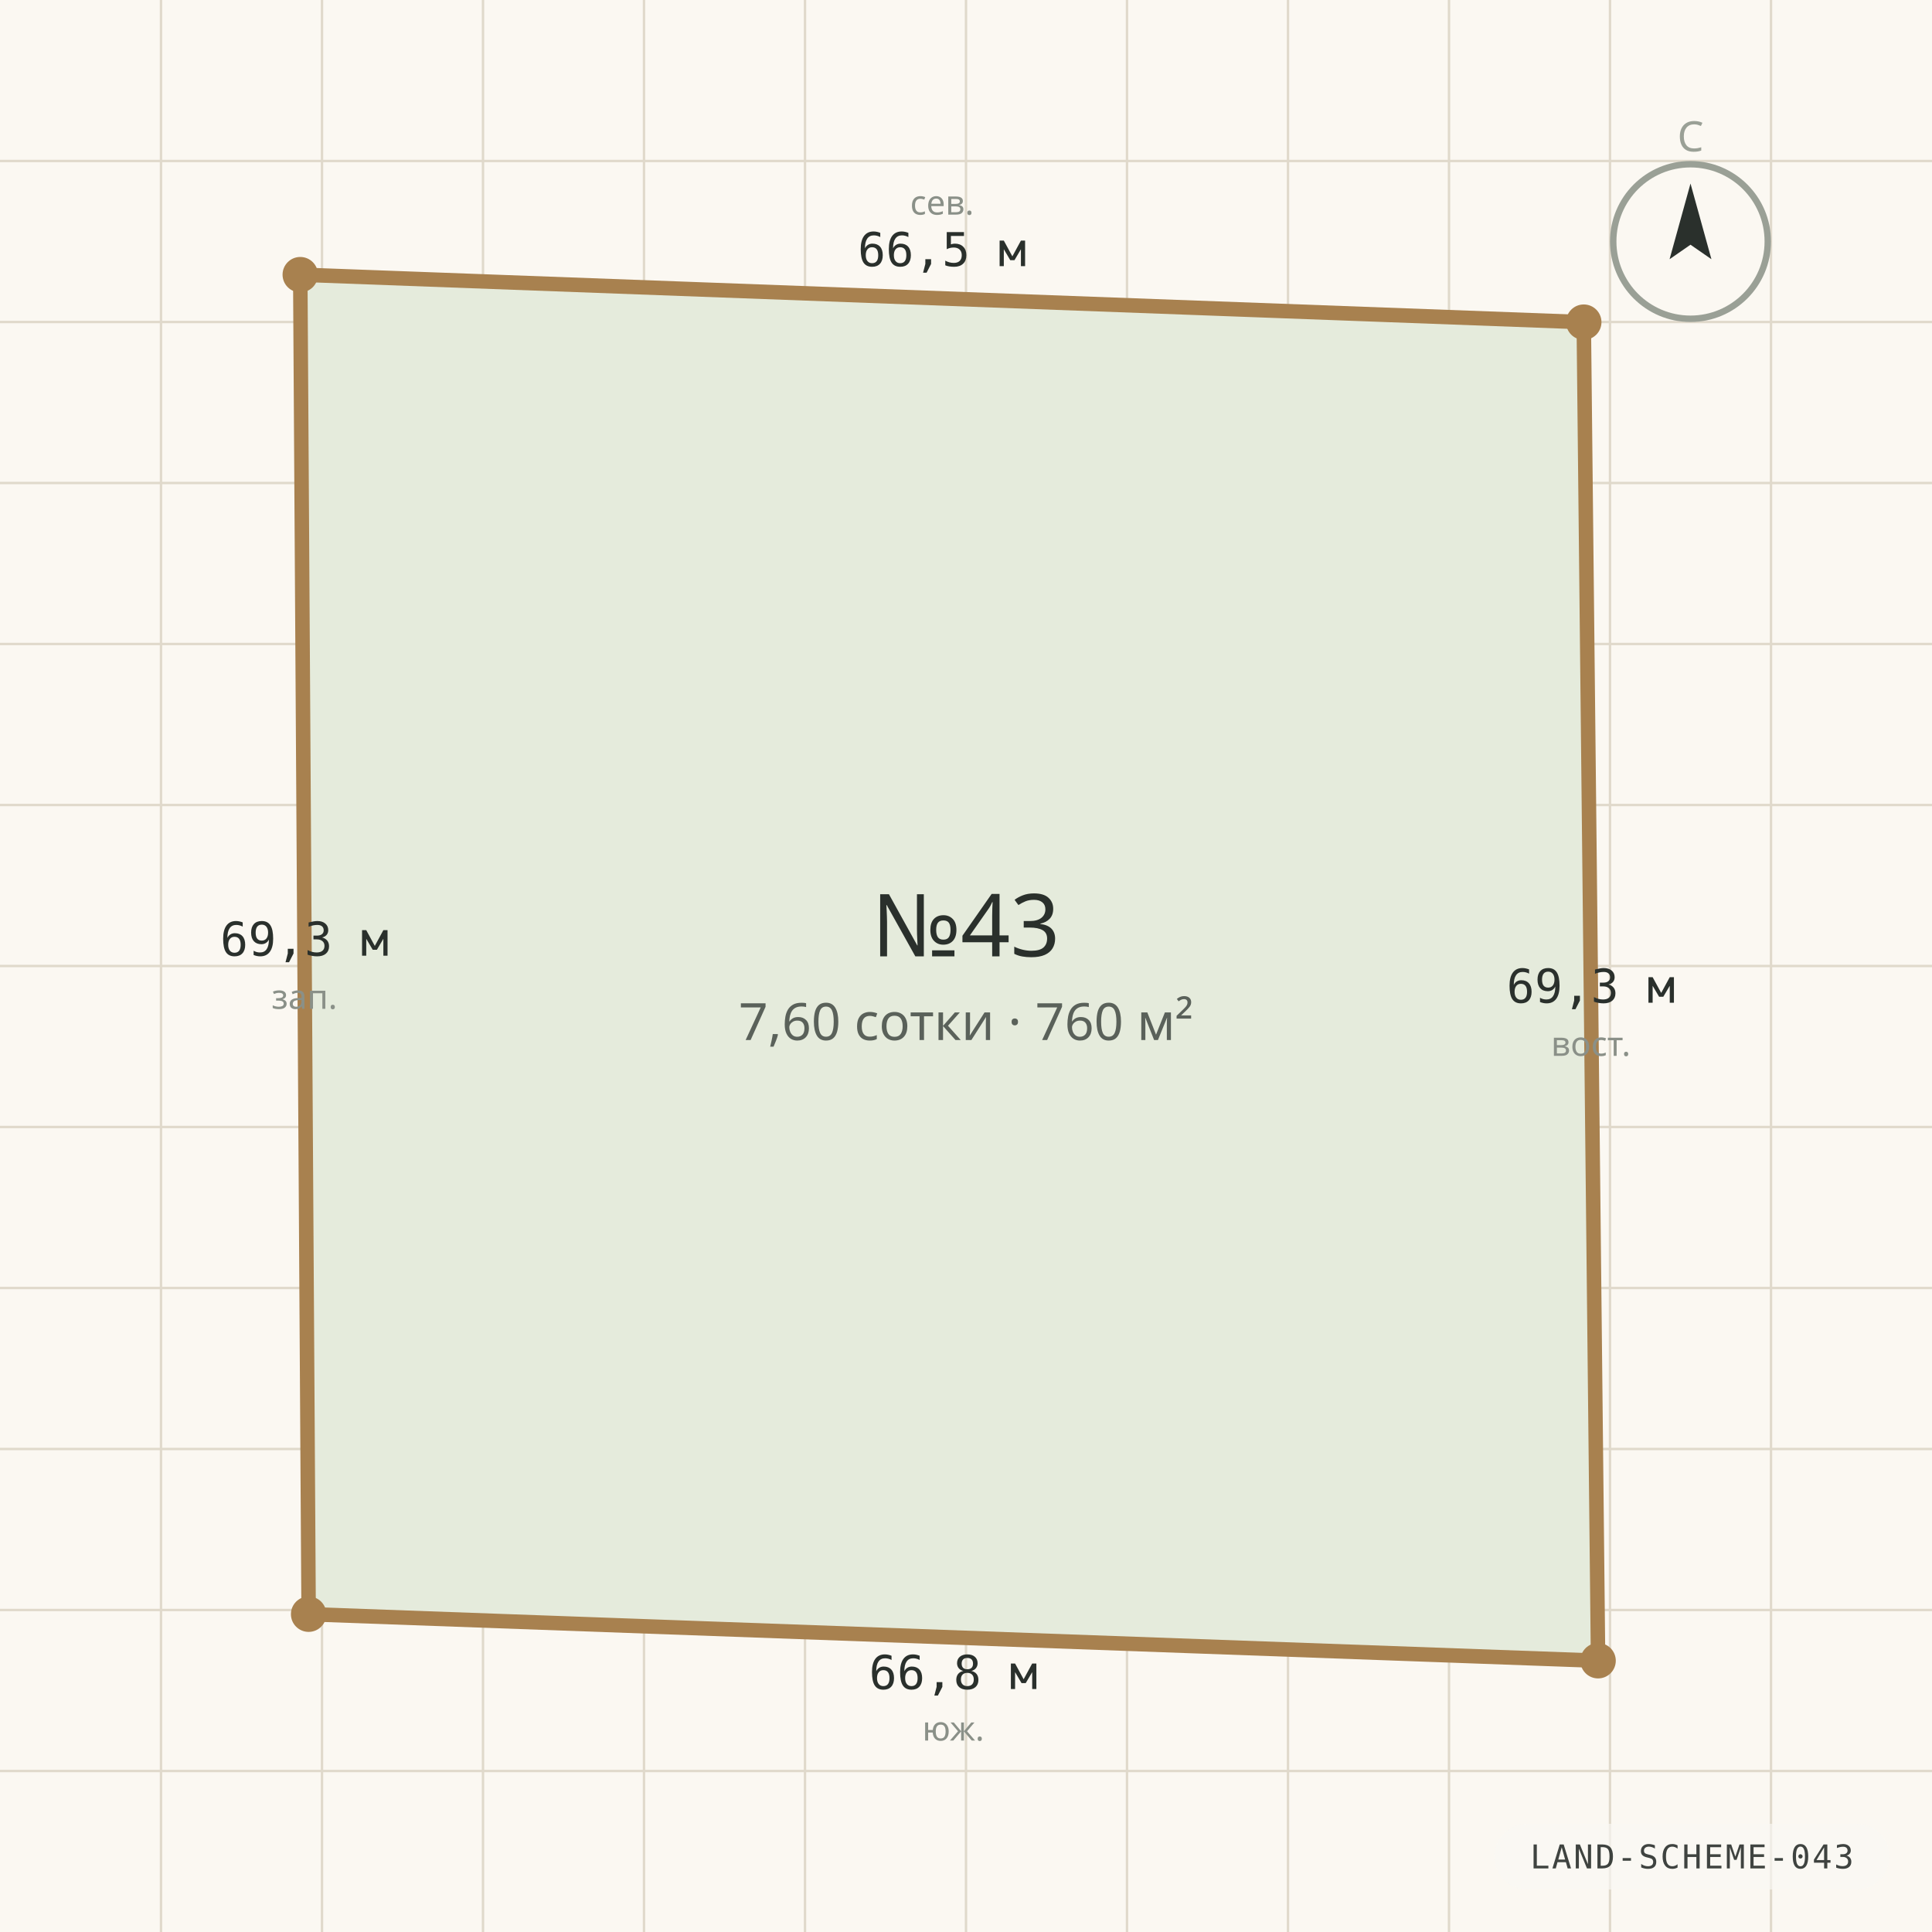
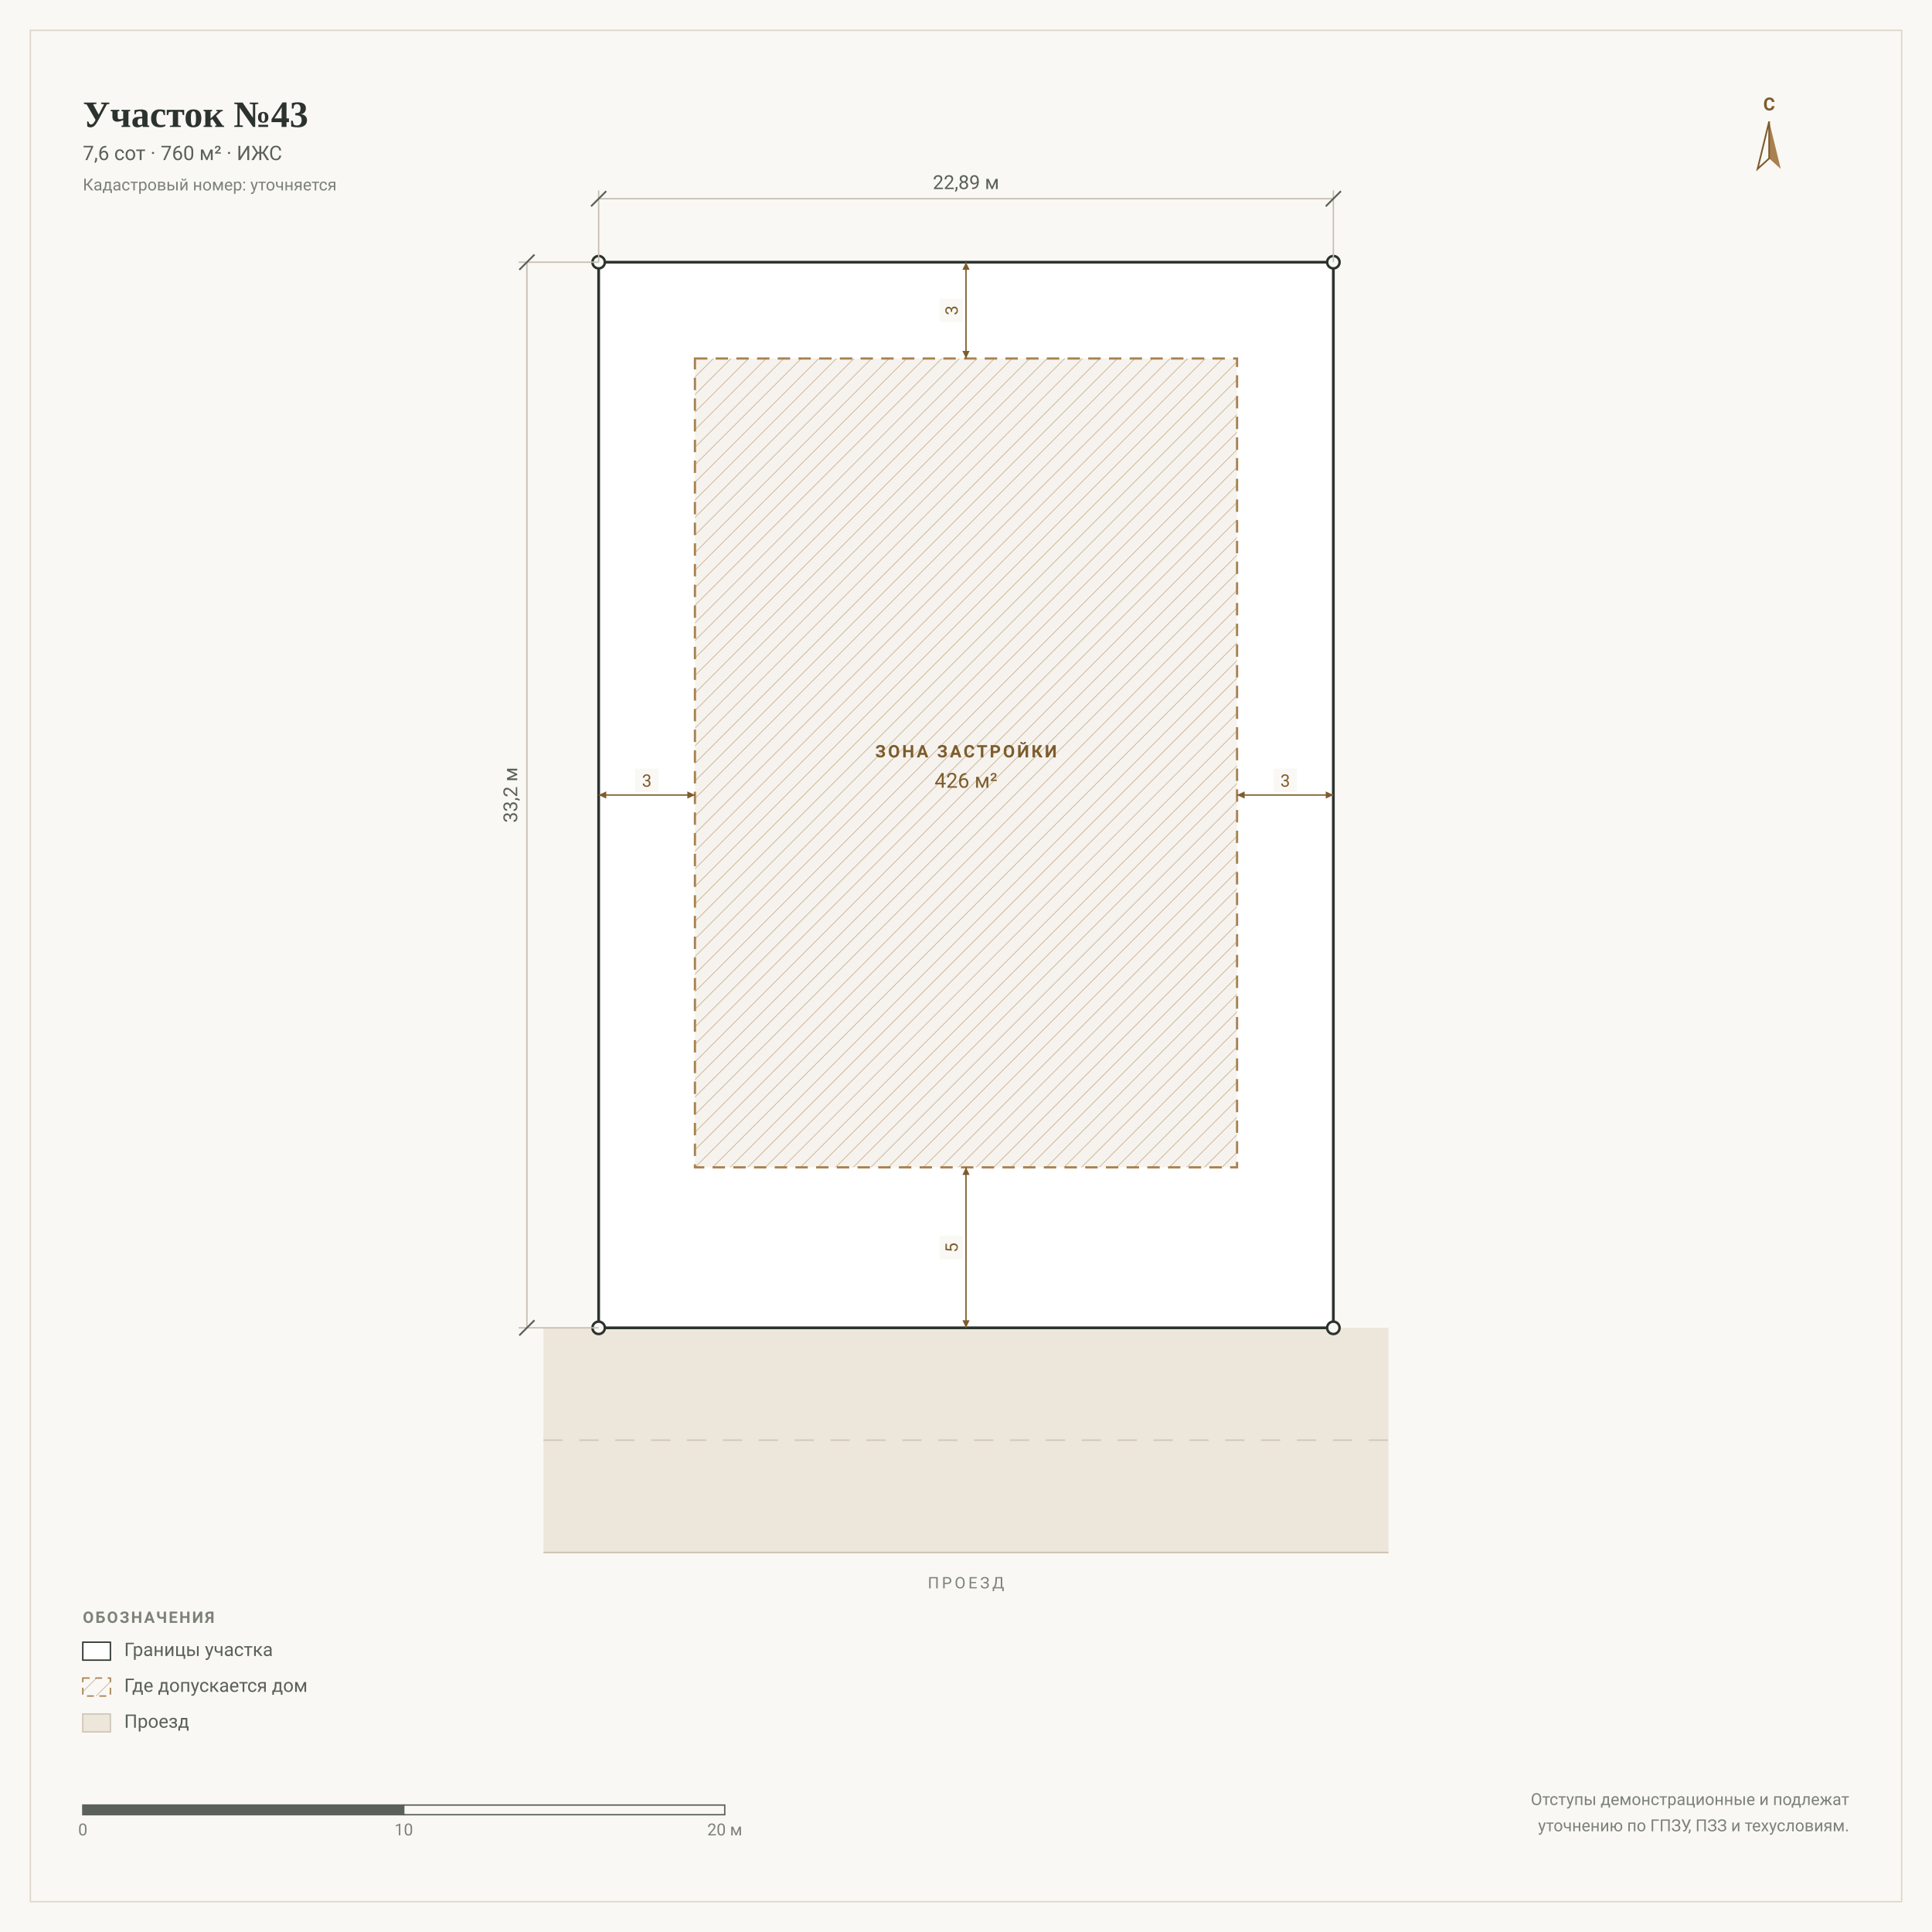
- <svg xmlns="http://www.w3.org/2000/svg" viewBox="0 0 1200 1200" width="1200" height="1200" role="img" aria-label="Схема границ участка №43" preserveAspectRatio="xMidYMid slice">
-   <rect width="1200" height="1200" fill="#FBF8F2" />
-   <g stroke="#E0D9CB" stroke-width="1.5">
-     <line x1="0" y1="100.0" x2="1200" y2="100.0" />
-     <line x1="100.0" y1="0" x2="100.0" y2="1200" />
-     <line x1="0" y1="200.0" x2="1200" y2="200.0" />
-     <line x1="200.0" y1="0" x2="200.0" y2="1200" />
-     <line x1="0" y1="300.0" x2="1200" y2="300.0" />
-     <line x1="300.0" y1="0" x2="300.0" y2="1200" />
-     <line x1="0" y1="400.0" x2="1200" y2="400.0" />
-     <line x1="400.0" y1="0" x2="400.0" y2="1200" />
-     <line x1="0" y1="500.0" x2="1200" y2="500.0" />
-     <line x1="500.0" y1="0" x2="500.0" y2="1200" />
-     <line x1="0" y1="600.0" x2="1200" y2="600.0" />
-     <line x1="600.0" y1="0" x2="600.0" y2="1200" />
-     <line x1="0" y1="700.0" x2="1200" y2="700.0" />
-     <line x1="700.0" y1="0" x2="700.0" y2="1200" />
-     <line x1="0" y1="800.0" x2="1200" y2="800.0" />
-     <line x1="800.0" y1="0" x2="800.0" y2="1200" />
-     <line x1="0" y1="900.0" x2="1200" y2="900.0" />
-     <line x1="900.0" y1="0" x2="900.0" y2="1200" />
-     <line x1="0" y1="1000.0" x2="1200" y2="1000.0" />
-     <line x1="1000.0" y1="0" x2="1000.0" y2="1200" />
-     <line x1="0" y1="1100.0" x2="1200" y2="1100.0" />
-     <line x1="1100.0" y1="0" x2="1100.0" y2="1200" />
+ <svg xmlns="http://www.w3.org/2000/svg" viewBox="0 0 1400 1400" width="1400" height="1400" role="img" aria-label="Схема участка №43: границы, отступы и зона застройки" font-family="'TT Commons Pro',-apple-system,BlinkMacSystemFont,'Segoe UI',Roboto,'Helvetica Neue',Arial,sans-serif">
+   <defs>
+     <pattern id="h-build" patternUnits="userSpaceOnUse" width="9" height="9" patternTransform="rotate(45)">
+       <line x1="0" y1="0" x2="0" y2="9" stroke="#a8814f" stroke-width="1.1" opacity=".5" />
+     </pattern>
+     <pattern id="h-sold" patternUnits="userSpaceOnUse" width="7" height="7" patternTransform="rotate(45)">
+       <line x1="0" y1="0" x2="0" y2="7" stroke="#7c8279" stroke-width="1" opacity=".45" />
+     </pattern>
+     <pattern id="h-forest" patternUnits="userSpaceOnUse" width="14" height="14">
+       <circle cx="4" cy="4" r="1.5" fill="#9fb188" opacity=".55" />
+       <circle cx="11" cy="10" r="1.1" fill="#9fb188" opacity=".4" />
+     </pattern>
+     <pattern id="h-water" patternUnits="userSpaceOnUse" width="26" height="12">
+       <path d="M0 6q6.5 -3 13 0t13 0" fill="none" stroke="#7d939b" stroke-width="1" opacity=".35" />
+     </pattern>
+   </defs>
+   <rect width="1400" height="1400" fill="#faf8f4" />
+   <rect x="393.804" y="962.189" width="612.392" height="162.811" fill="#ece6db" />
+   <line x1="393.804" y1="1125" x2="1006.196" y2="1125" stroke="#cfc6b6" stroke-width="1.2" />
+   <line x1="393.804" y1="1043.595" x2="1006.196" y2="1043.595" stroke="#cfc6b6" stroke-width="1" stroke-dasharray="14 12" />
+   <text x="700" y="1151" font-size="11.5" fill="#7c8279" text-anchor="middle" font-weight="400" letter-spacing="2">ПРОЕЗД</text>
+   <rect x="433.804" y="190" width="532.392" height="772.189" fill="#ffffff" stroke="#2c332e" stroke-width="2" />
+   <rect x="503.58" y="259.776" width="392.84" height="586.119" fill="#a8814f" opacity=".10" />
+   <rect x="503.58" y="259.776" width="392.84" height="586.119" fill="url(#h-build)" />
+   <rect x="503.58" y="259.776" width="392.84" height="586.119" fill="none" stroke="#a8814f" stroke-width="1.6" stroke-dasharray="9 6" />
+   <circle cx="433.804" cy="190" r="4.5" fill="#faf8f4" stroke="#2c332e" stroke-width="1.8" />
+   <circle cx="966.196" cy="190" r="4.5" fill="#faf8f4" stroke="#2c332e" stroke-width="1.8" />
+   <circle cx="433.804" cy="962.189" r="4.5" fill="#faf8f4" stroke="#2c332e" stroke-width="1.8" />
+   <circle cx="966.196" cy="962.189" r="4.5" fill="#faf8f4" stroke="#2c332e" stroke-width="1.8" />
+   <line x1="433.804" y1="190" x2="433.804" y2="138" stroke="#c6bfb1" stroke-width="1" />
+   <line x1="966.196" y1="190" x2="966.196" y2="138" stroke="#c6bfb1" stroke-width="1" />
+   <line x1="433.804" y1="144" x2="966.196" y2="144" stroke="#c6bfb1" stroke-width="1" />
+   <line x1="428.304" y1="149.5" x2="439.304" y2="138.5" stroke="#5a615a" stroke-width="1.3" />
+   <line x1="960.696" y1="149.5" x2="971.696" y2="138.5" stroke="#5a615a" stroke-width="1.3" />
+   <rect x="667.56" y="122.258" width="64.88" height="18.9" fill="#faf8f4" />
+   <text x="700" y="137" font-size="14" fill="#5a615a" text-anchor="middle" font-weight="400">22,89 м</text>
+   <line x1="433.804" y1="190" x2="375.804" y2="190" stroke="#c6bfb1" stroke-width="1" />
+   <line x1="433.804" y1="962.189" x2="375.804" y2="962.189" stroke="#c6bfb1" stroke-width="1" />
+   <line x1="381.804" y1="190" x2="381.804" y2="962.189" stroke="#c6bfb1" stroke-width="1" />
+   <line x1="376.304" y1="195.5" x2="387.304" y2="184.5" stroke="#5a615a" stroke-width="1.3" />
+   <line x1="376.304" y1="967.689" x2="387.304" y2="956.689" stroke="#5a615a" stroke-width="1.3" />
+   <g transform="translate(381.8041,576.0945) rotate(-90)">
+     <rect x="-28.52" y="-21.742" width="57.04" height="18.9" fill="#faf8f4" />
+     <text x="0" y="-7" font-size="14" fill="#5a615a" text-anchor="middle" font-weight="400">33,2 м</text>
  </g>
-   <polygon points="186.5,170.6 983.7,200.1 992.6,1031.5 191.7,1002.6" fill="#E5EBDC" stroke="#A8814F" stroke-width="9" stroke-linejoin="round" />
-   <circle cx="186.5" cy="170.6" r="11" fill="#A8814F" />
-   <text x="585.1" y="165.3" text-anchor="middle" font-family="ui-monospace, Consolas, monospace" font-size="29" fill="#2A302C">66,5 м</text>
-   <text x="585.1" y="133.3" text-anchor="middle" font-family="'Segoe UI', system-ui, sans-serif" font-size="21" fill="#8A9088">сев.</text>
-   <circle cx="983.7" cy="200.1" r="11" fill="#A8814F" />
-   <text x="988.1" y="622.8" text-anchor="middle" font-family="ui-monospace, Consolas, monospace" font-size="29" fill="#2A302C">69,3 м</text>
-   <text x="988.1" y="655.8" text-anchor="middle" font-family="'Segoe UI', system-ui, sans-serif" font-size="21" fill="#8A9088">вост.</text>
-   <circle cx="992.6" cy="1031.5" r="11" fill="#A8814F" />
-   <text x="592.1" y="1049.1" text-anchor="middle" font-family="ui-monospace, Consolas, monospace" font-size="29" fill="#2A302C">66,8 м</text>
-   <text x="592.1" y="1081.1" text-anchor="middle" font-family="'Segoe UI', system-ui, sans-serif" font-size="21" fill="#8A9088">юж.</text>
-   <circle cx="191.7" cy="1002.6" r="11" fill="#A8814F" />
-   <text x="189.1" y="593.6" text-anchor="middle" font-family="ui-monospace, Consolas, monospace" font-size="29" fill="#2A302C">69,3 м</text>
-   <text x="189.1" y="626.6" text-anchor="middle" font-family="'Segoe UI', system-ui, sans-serif" font-size="21" fill="#8A9088">зап.</text>
-   <text x="600" y="594" text-anchor="middle" font-family="'Segoe UI', system-ui, sans-serif" font-size="54" fill="#2A302C">№43</text>
-   <text x="600" y="646" text-anchor="middle" font-family="'Segoe UI', system-ui, sans-serif" font-size="32" fill="#5A615A">7,60 сотки · 760 м²</text>
-   <g transform="translate(1050 150)">
-     <circle r="48" fill="none" stroke="#9AA096" stroke-width="4" />
-     <path d="M 0 -36 L 13 11 L 0 2 L -13 11 Z" fill="#2A302C" />
-     <text y="-56" text-anchor="middle" font-family="'Segoe UI', system-ui, sans-serif" font-size="26" fill="#9AA096">С</text>
+   <line x1="433.804" y1="576.095" x2="503.58" y2="576.095" stroke="#7d5c2c" stroke-width="1" />
+   <path d="M433.804 576.095 l5.5 -2.6 l0 5.2 Z" fill="#7d5c2c" />
+   <path d="M503.58 576.095 l-5.5 -2.6 l0 5.2 Z" fill="#7d5c2c" />
+   <rect x="460.192" y="556.932" width="17" height="16.875" fill="#faf8f4" />
+   <text x="468.692" y="570.095" font-size="12.5" fill="#7d5c2c" text-anchor="middle" font-weight="400">3</text>
+   <line x1="896.42" y1="576.095" x2="966.196" y2="576.095" stroke="#7d5c2c" stroke-width="1" />
+   <path d="M896.42 576.095 l5.5 -2.6 l0 5.2 Z" fill="#7d5c2c" />
+   <path d="M966.196 576.095 l-5.5 -2.6 l0 5.2 Z" fill="#7d5c2c" />
+   <rect x="922.808" y="556.932" width="17" height="16.875" fill="#faf8f4" />
+   <text x="931.308" y="570.095" font-size="12.5" fill="#7d5c2c" text-anchor="middle" font-weight="400">3</text>
+   <line x1="700" y1="190" x2="700" y2="259.776" stroke="#7d5c2c" stroke-width="1" />
+   <path d="M700 190 l-2.6 5.5 l5.2 0 Z" fill="#7d5c2c" />
+   <path d="M700 259.776 l-2.6 -5.5 l5.2 0 Z" fill="#7d5c2c" />
+   <g transform="translate(700,224.8881) rotate(-90)">
+     <rect x="-8.5" y="-19.163" width="17" height="16.875" fill="#faf8f4" />
+     <text x="0" y="-6" font-size="12.5" fill="#7d5c2c" text-anchor="middle" font-weight="400">3</text>
  </g>
-   <g font-family="ui-monospace, 'Cascadia Mono', Consolas, monospace" opacity="0.9">
-     <rect x="928.2" y="1132.8" width="245.4" height="40.8" rx="20.4" fill="rgba(250,248,244,0.72)" />
-     <text x="1050.9" y="1160.5" text-anchor="middle" fill="#2A302C" font-size="20.4" letter-spacing="1.2">LAND-SCHEME-043</text>
+   <line x1="700" y1="845.896" x2="700" y2="962.189" stroke="#7d5c2c" stroke-width="1" />
+   <path d="M700 845.896 l-2.6 5.5 l5.2 0 Z" fill="#7d5c2c" />
+   <path d="M700 962.189 l-2.6 -5.5 l5.2 0 Z" fill="#7d5c2c" />
+   <g transform="translate(700,904.0423) rotate(-90)">
+     <rect x="-8.5" y="-19.163" width="17" height="16.875" fill="#faf8f4" />
+     <text x="0" y="-6" font-size="12.5" fill="#7d5c2c" text-anchor="middle" font-weight="400">5</text>
  </g>
+   <text x="700" y="548.836" font-size="12.5" fill="#7d5c2c" text-anchor="middle" font-weight="700" letter-spacing="1.6">ЗОНА ЗАСТРОЙКИ</text>
+   <text x="700" y="570.836" font-size="15" fill="#7d5c2c" text-anchor="middle" font-weight="400">426 м²</text>
+   <rect x="22" y="22" width="1356" height="1356" fill="none" stroke="#ddd6c9" stroke-width="1" />
+   <text x="60" y="92" font-size="27" fill="#2c332e" text-anchor="start" font-weight="600" font-family="'TT Ramillas','Playfair Display',Georgia,'Times New Roman',serif">Участок №43</text>
+   <text x="60" y="116" font-size="14.5" fill="#5a615a" text-anchor="start" font-weight="400">7,6 сот · 760 м² · ИЖС</text>
+   <text x="60" y="138" font-size="12" fill="#7c8279" text-anchor="start" font-weight="400">Кадастровый номер: уточняется</text>
+   <g transform="translate(1282,108)">
+     <path d="M0 -20 L8.4 14.4 L0 6.8 Z" fill="#a8814f" />
+     <path d="M0 -20 L-8.4 14.4 L0 6.8 Z" fill="none" stroke="#7d5c2c" stroke-width="1.2" />
+     <text x="0" y="-28" font-size="13" fill="#7d5c2c" text-anchor="middle" font-weight="700" letter-spacing="0.5">С</text>
+   </g>
+   <text x="60" y="1176" font-size="11.5" fill="#7c8279" text-anchor="start" font-weight="600" letter-spacing="1.2">ОБОЗНАЧЕНИЯ</text>
+   <rect x="60" y="1190" width="20" height="13" fill="#ffffff" stroke="#2c332e" stroke-width="1" />
+   <text x="90" y="1200" font-size="13.5" fill="#5a615a" text-anchor="start" font-weight="400">Границы участка</text>
+   <rect x="60" y="1216" width="20" height="13" fill="none" stroke="#a8814f" stroke-width="1" stroke-dasharray="5 4" />
+   <rect x="60" y="1216" width="20" height="13" fill="url(#h-build)" />
+   <text x="90" y="1226" font-size="13.5" fill="#5a615a" text-anchor="start" font-weight="400">Где допускается дом</text>
+   <rect x="60" y="1242" width="20" height="13" fill="#ece6db" stroke="#cfc6b6" stroke-width="1" />
+   <text x="90" y="1252" font-size="13.5" fill="#5a615a" text-anchor="start" font-weight="400">Проезд</text>
+   <rect x="60" y="1308" width="232.587" height="7" fill="#5a615a" stroke="#5a615a" stroke-width="1" />
+   <rect x="292.587" y="1308" width="232.587" height="7" fill="#faf8f4" stroke="#5a615a" stroke-width="1" />
+   <text x="60" y="1330" font-size="12" fill="#7c8279" text-anchor="middle" font-weight="400">0</text>
+   <text x="292.587" y="1330" font-size="12" fill="#7c8279" text-anchor="middle" font-weight="400">10</text>
+   <text x="525.174" y="1330" font-size="12" fill="#7c8279" text-anchor="middle" font-weight="400">20 м</text>
+   <text x="1340" y="1308" font-size="12" fill="#7c8279" text-anchor="end" font-weight="400">Отступы демонстрационные и подлежат</text>
+   <text x="1340" y="1327" font-size="12" fill="#7c8279" text-anchor="end" font-weight="400">уточнению по ГПЗУ, ПЗЗ и техусловиям.</text>
</svg>
